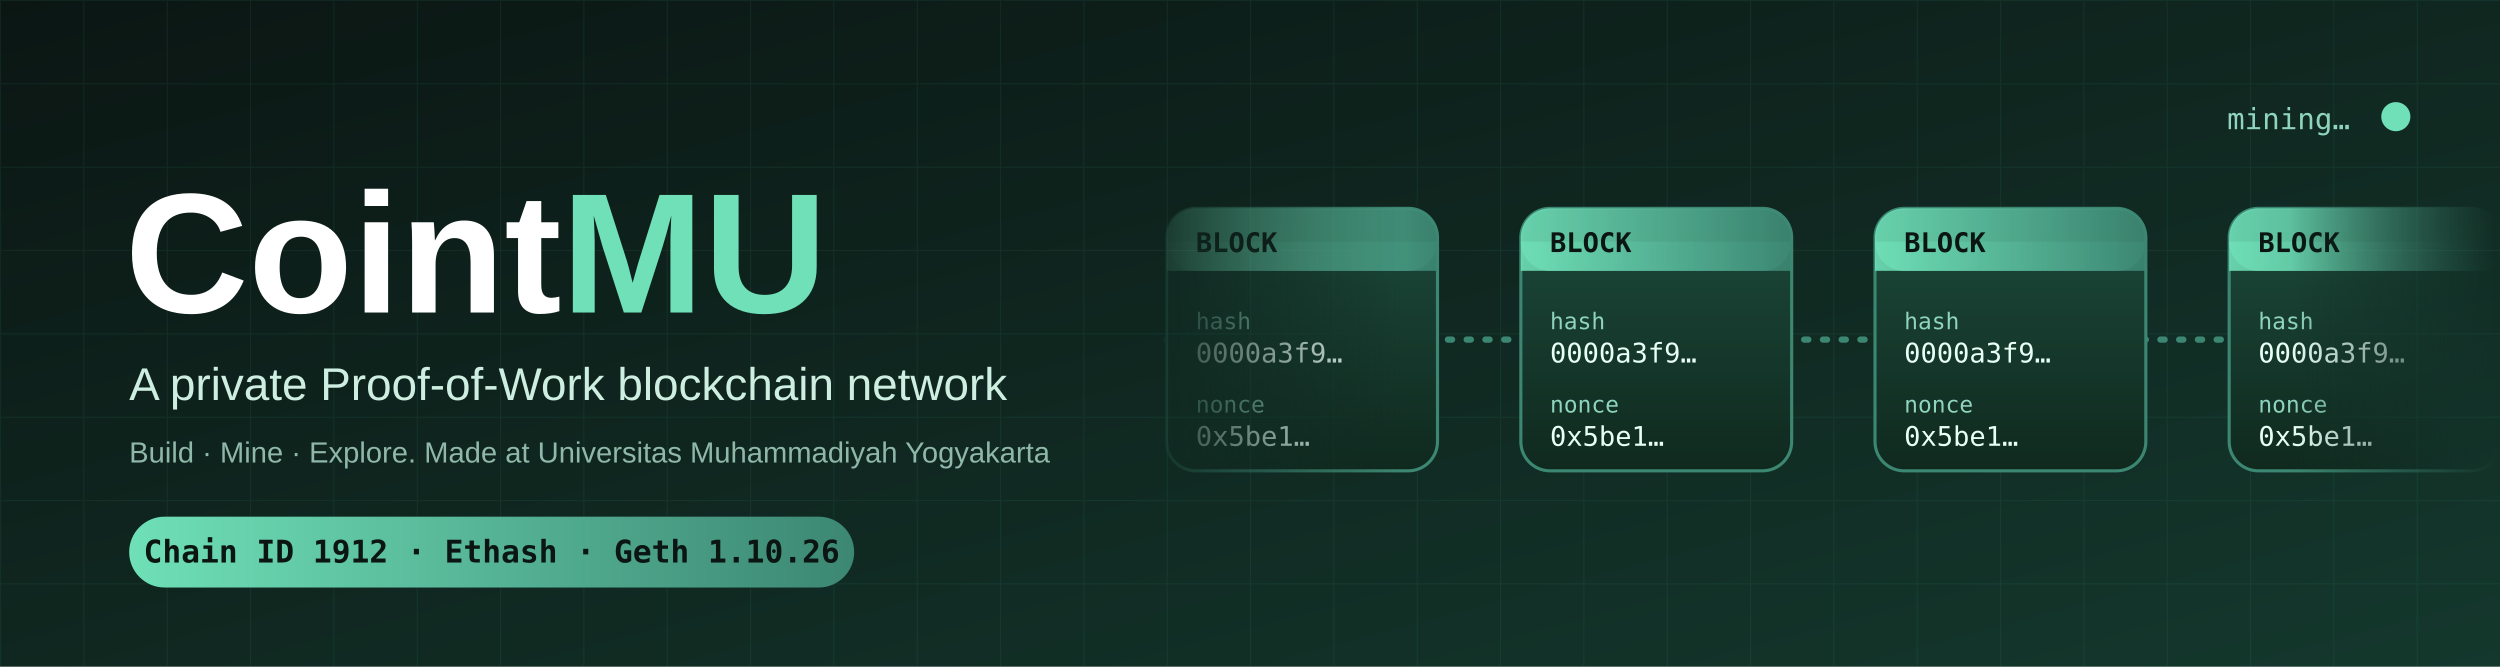
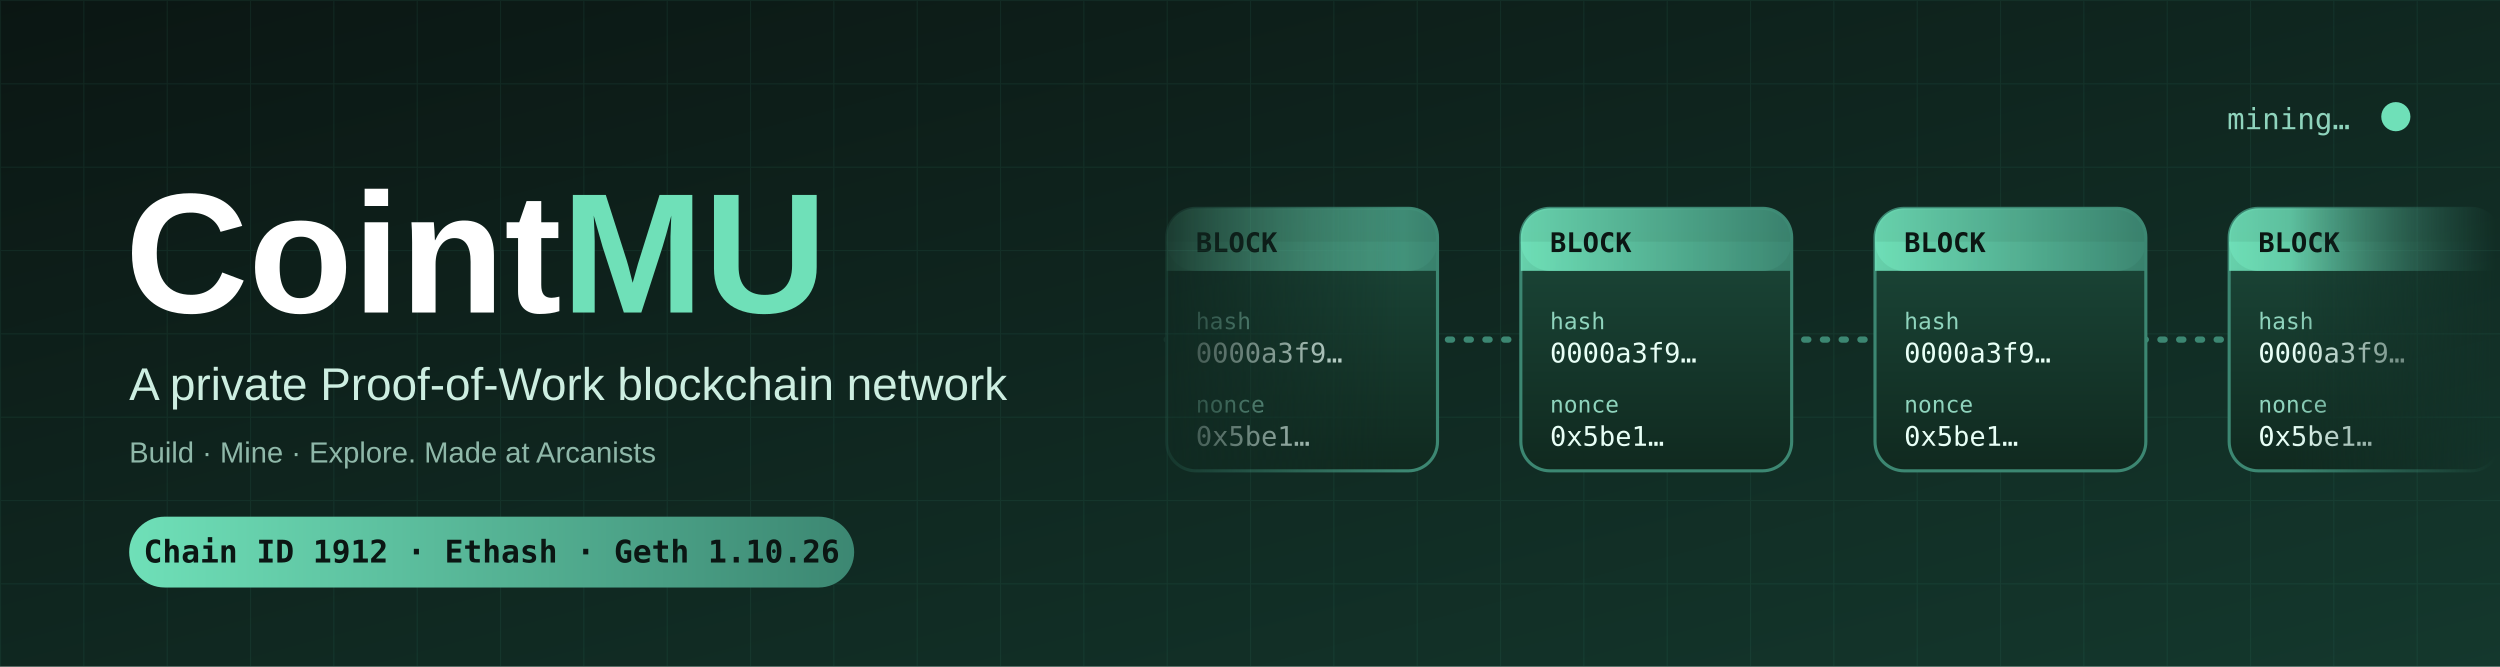
<svg xmlns="http://www.w3.org/2000/svg" viewBox="0 0 1200 320" width="1200" height="320" role="img" aria-labelledby="t d">
  <defs>
    <linearGradient id="bg" x1="0" y1="0" x2="1" y2="1">
      <stop offset="0" stop-color="#0b1613" />
      <stop offset="1" stop-color="#14382d" />
    </linearGradient>
    <linearGradient id="accent" x1="0" y1="0" x2="1" y2="0">
      <stop offset="0" stop-color="#6fe0b8" />
      <stop offset="1" stop-color="#3c8772" />
    </linearGradient>
    <linearGradient id="blockFill" x1="0" y1="0" x2="0" y2="1">
      <stop offset="0" stop-color="#1c4a3b" />
      <stop offset="1" stop-color="#10291f" />
    </linearGradient>
    <linearGradient id="fade" x1="0" y1="0" x2="1" y2="0">
      <stop offset="0" stop-color="#fff" stop-opacity="0" />
      <stop offset="0.2" stop-color="#fff" stop-opacity="1" />
      <stop offset="0.85" stop-color="#fff" stop-opacity="1" />
      <stop offset="1" stop-color="#fff" stop-opacity="0" />
    </linearGradient>
    <pattern id="grid" width="40" height="40" patternUnits="userSpaceOnUse">
      <path d="M40 0H0V40" fill="none" stroke="#3c8772" stroke-opacity="0.13" stroke-width="1" />
    </pattern>
    <mask id="chainMask" maskUnits="userSpaceOnUse" x="540" y="0" width="660" height="320">
      <rect x="540" y="0" width="660" height="320" fill="url(#fade)" />
    </mask>
    <g id="block">
      <rect width="130" height="126" rx="14" fill="url(#blockFill)" stroke="#3c8772" stroke-width="1.5" />
      <rect width="130" height="30" rx="14" fill="url(#accent)" opacity="0.9" />
      <rect y="16" width="130" height="14" fill="url(#accent)" opacity="0.9" />
      <text x="14" y="21" font-family="ui-monospace,SFMono-Regular,Menlo,Consolas,monospace" font-size="13" font-weight="700" fill="#0b1613">BLOCK</text>
      <text x="14" y="58" font-family="ui-monospace,SFMono-Regular,Menlo,Consolas,monospace" font-size="11" fill="#8fd4bd">hash</text>
      <text x="14" y="74" font-family="ui-monospace,SFMono-Regular,Menlo,Consolas,monospace" font-size="13" fill="#e8fff6">0000a3f9…</text>
      <text x="14" y="98" font-family="ui-monospace,SFMono-Regular,Menlo,Consolas,monospace" font-size="11" fill="#8fd4bd">nonce</text>
      <text x="14" y="114" font-family="ui-monospace,SFMono-Regular,Menlo,Consolas,monospace" font-size="13" fill="#e8fff6">0x5be1…</text>
    </g>
  </defs>
  <rect width="1200" height="320" fill="url(#bg)" />
  <rect width="1200" height="320" fill="url(#grid)" />
  <g mask="url(#chainMask)">
    <g>
      <animateTransform attributeName="transform" type="translate" from="0 0" to="-170 0" dur="5s" repeatCount="indefinite" />
      <line x1="560" y1="163" x2="1500" y2="163" stroke="#3c8772" stroke-width="3" stroke-linecap="round" stroke-dasharray="2 7" />
      <use href="#block" x="560" y="100" />
      <use href="#block" x="730" y="100" />
      <use href="#block" x="900" y="100" />
      <use href="#block" x="1070" y="100" />
      <use href="#block" x="1240" y="100" />
      <use href="#block" x="1410" y="100" />
    </g>
  </g>
  <g>
    <circle cx="1150" cy="56" r="6" fill="#6fe0b8" />
    <circle cx="1150" cy="56" r="6" fill="none" stroke="#6fe0b8" stroke-width="2">
      <animate attributeName="r" values="6;22" dur="1.8s" repeatCount="indefinite" />
      <animate attributeName="opacity" values="0.9;0" dur="1.8s" repeatCount="indefinite" />
    </circle>
    <text x="1128" y="62" text-anchor="end" font-family="ui-monospace,SFMono-Regular,Menlo,Consolas,monospace" font-size="14" fill="#8fd4bd">mining…</text>
  </g>
  <text x="60" y="150" font-family="'Segoe UI','Helvetica Neue',Arial,sans-serif" font-size="82" font-weight="800" fill="#ffffff">Coint<tspan fill="#6fe0b8">MU</tspan>
  </text>
  <text x="62" y="192" font-family="'Segoe UI','Helvetica Neue',Arial,sans-serif" font-size="22" fill="#cdeee1">A private Proof-of-Work blockchain network</text>
-   <text x="62" y="222" font-family="'Segoe UI','Helvetica Neue',Arial,sans-serif" font-size="14" fill="#8fb8a9">Build · Mine · Explore. Made at Universitas Muhammadiyah Yogyakarta</text>
+   <text x="62" y="222" font-family="'Segoe UI','Helvetica Neue',Arial,sans-serif" font-size="14" fill="#8fb8a9">Build · Mine · Explore. Made at Arcanists</text>
  <rect x="62" y="248" width="348" height="34" rx="17" fill="url(#accent)" />
  <text x="236" y="270" text-anchor="middle" font-family="ui-monospace,SFMono-Regular,Menlo,Consolas,monospace" font-size="15" font-weight="700" fill="#0b1613">Chain ID 1912 · Ethash · Geth 1.10.26</text>
</svg>
